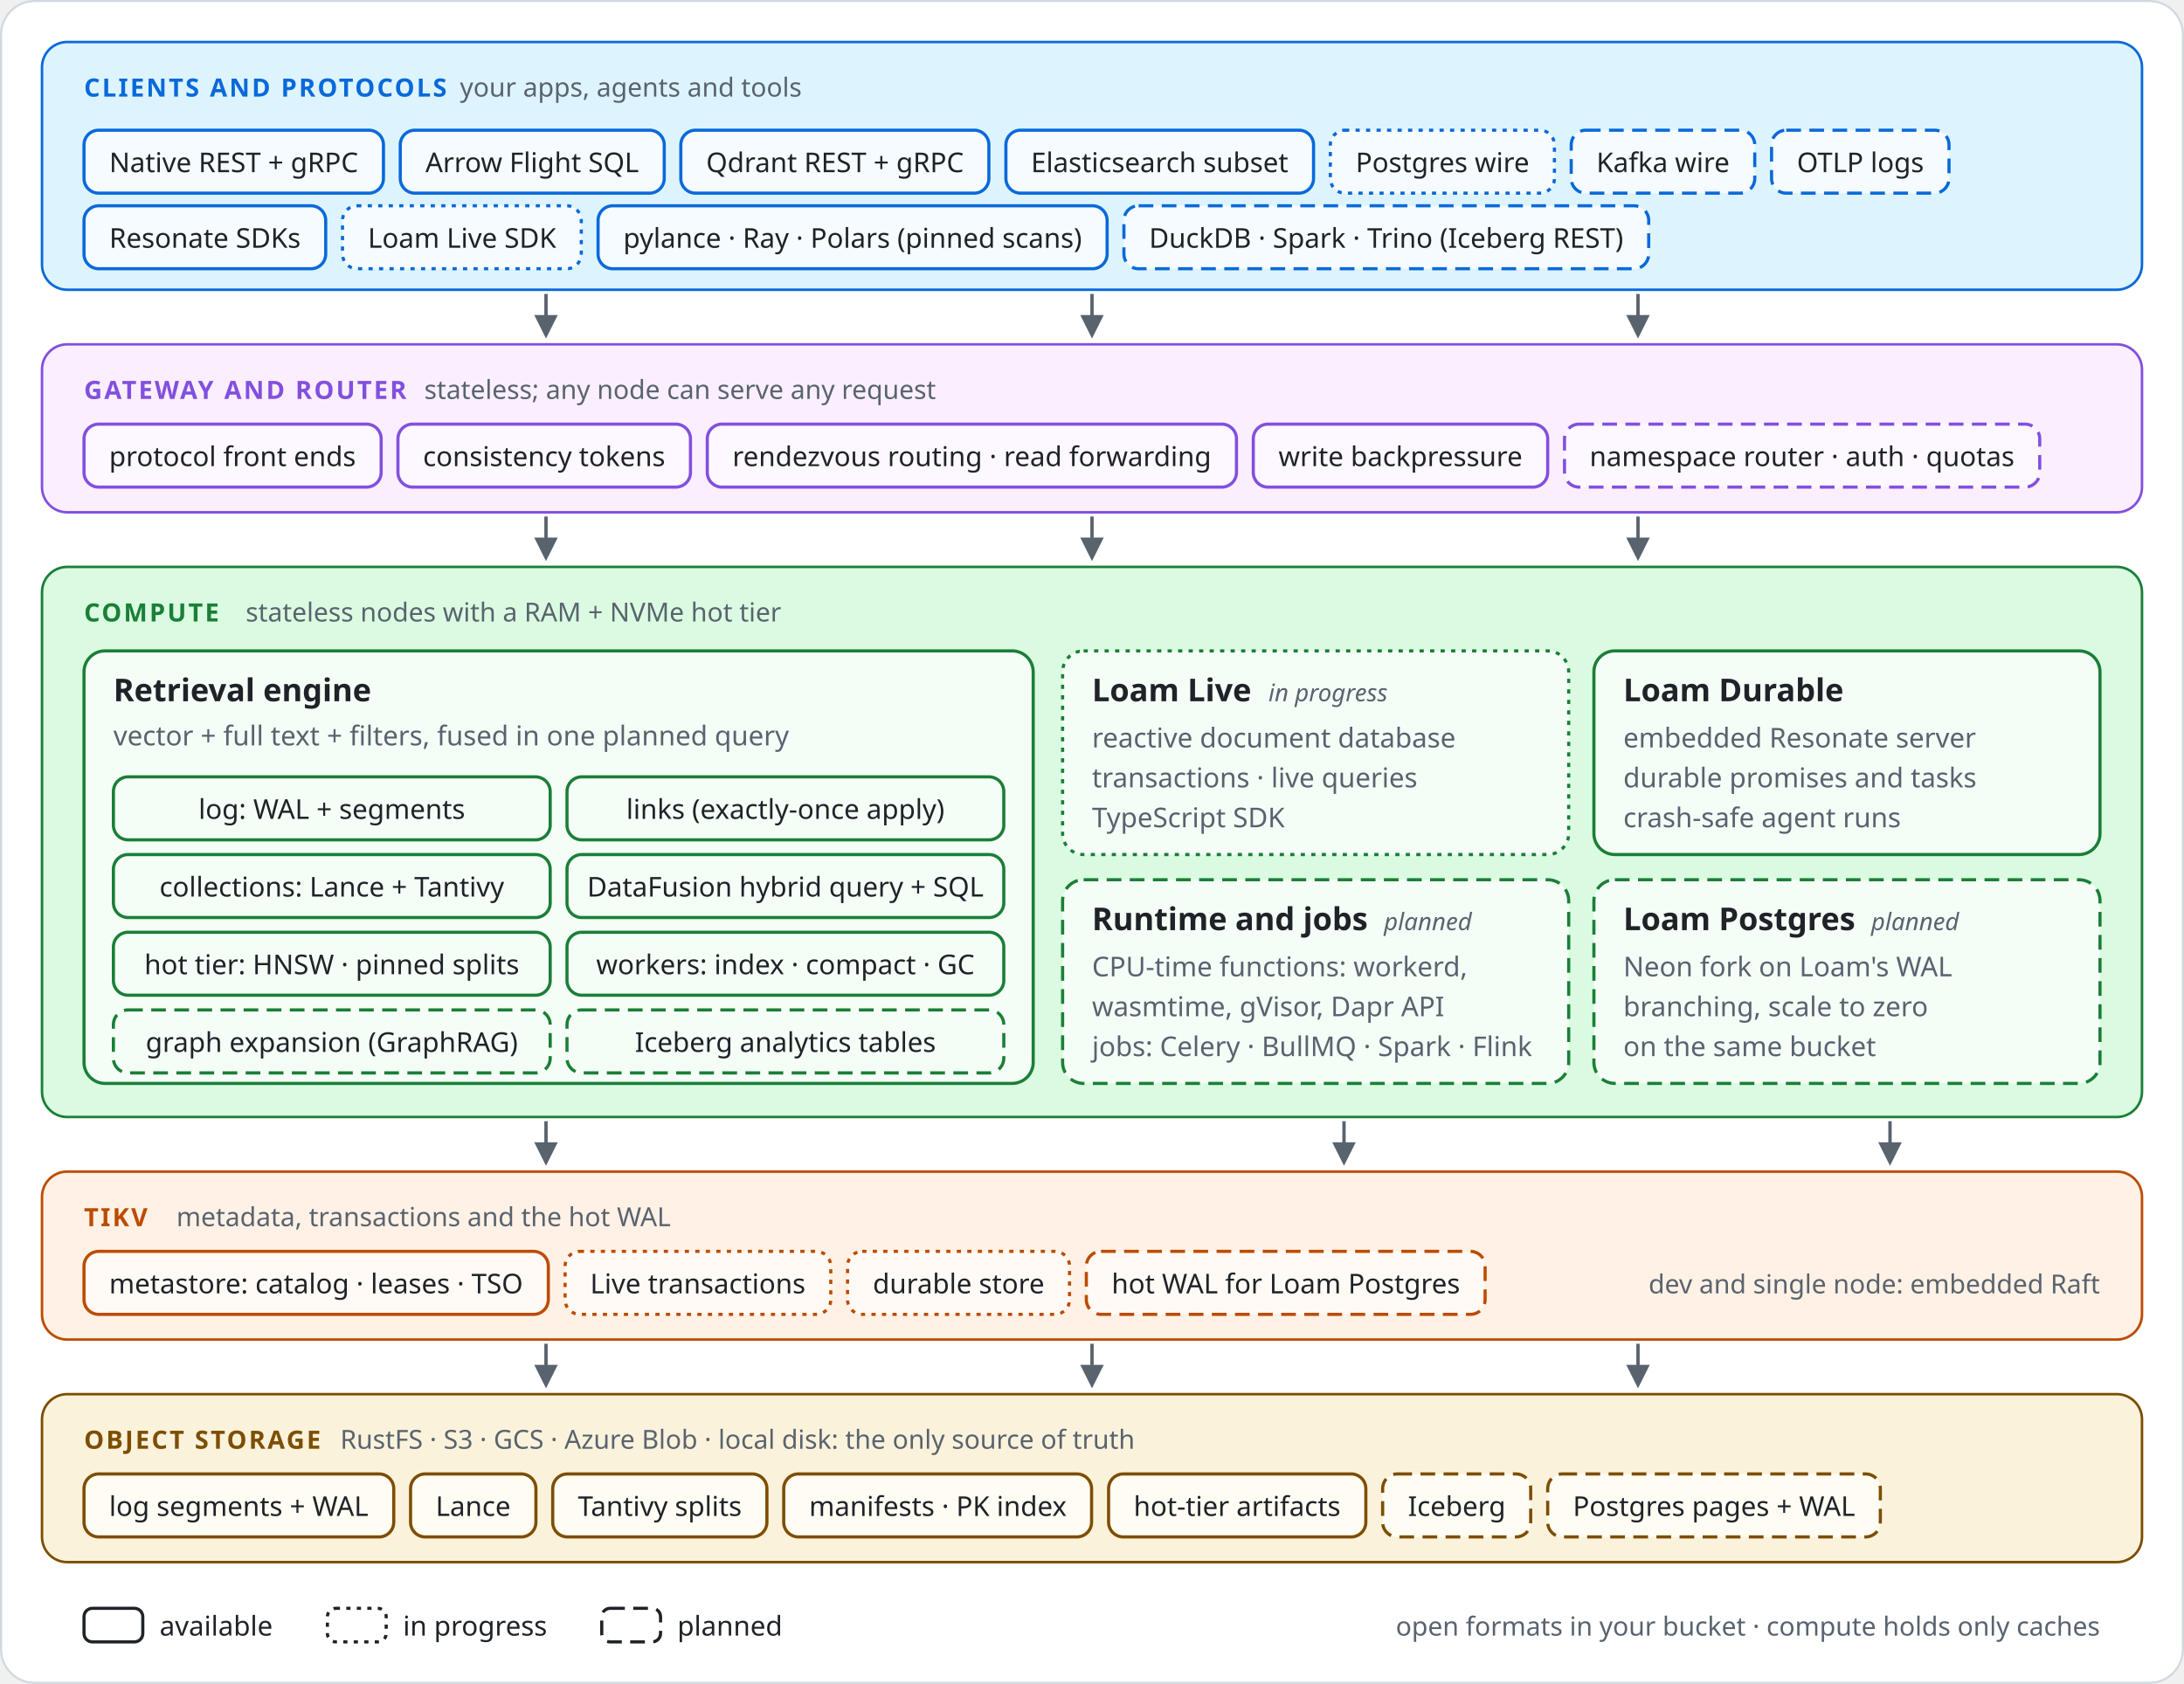
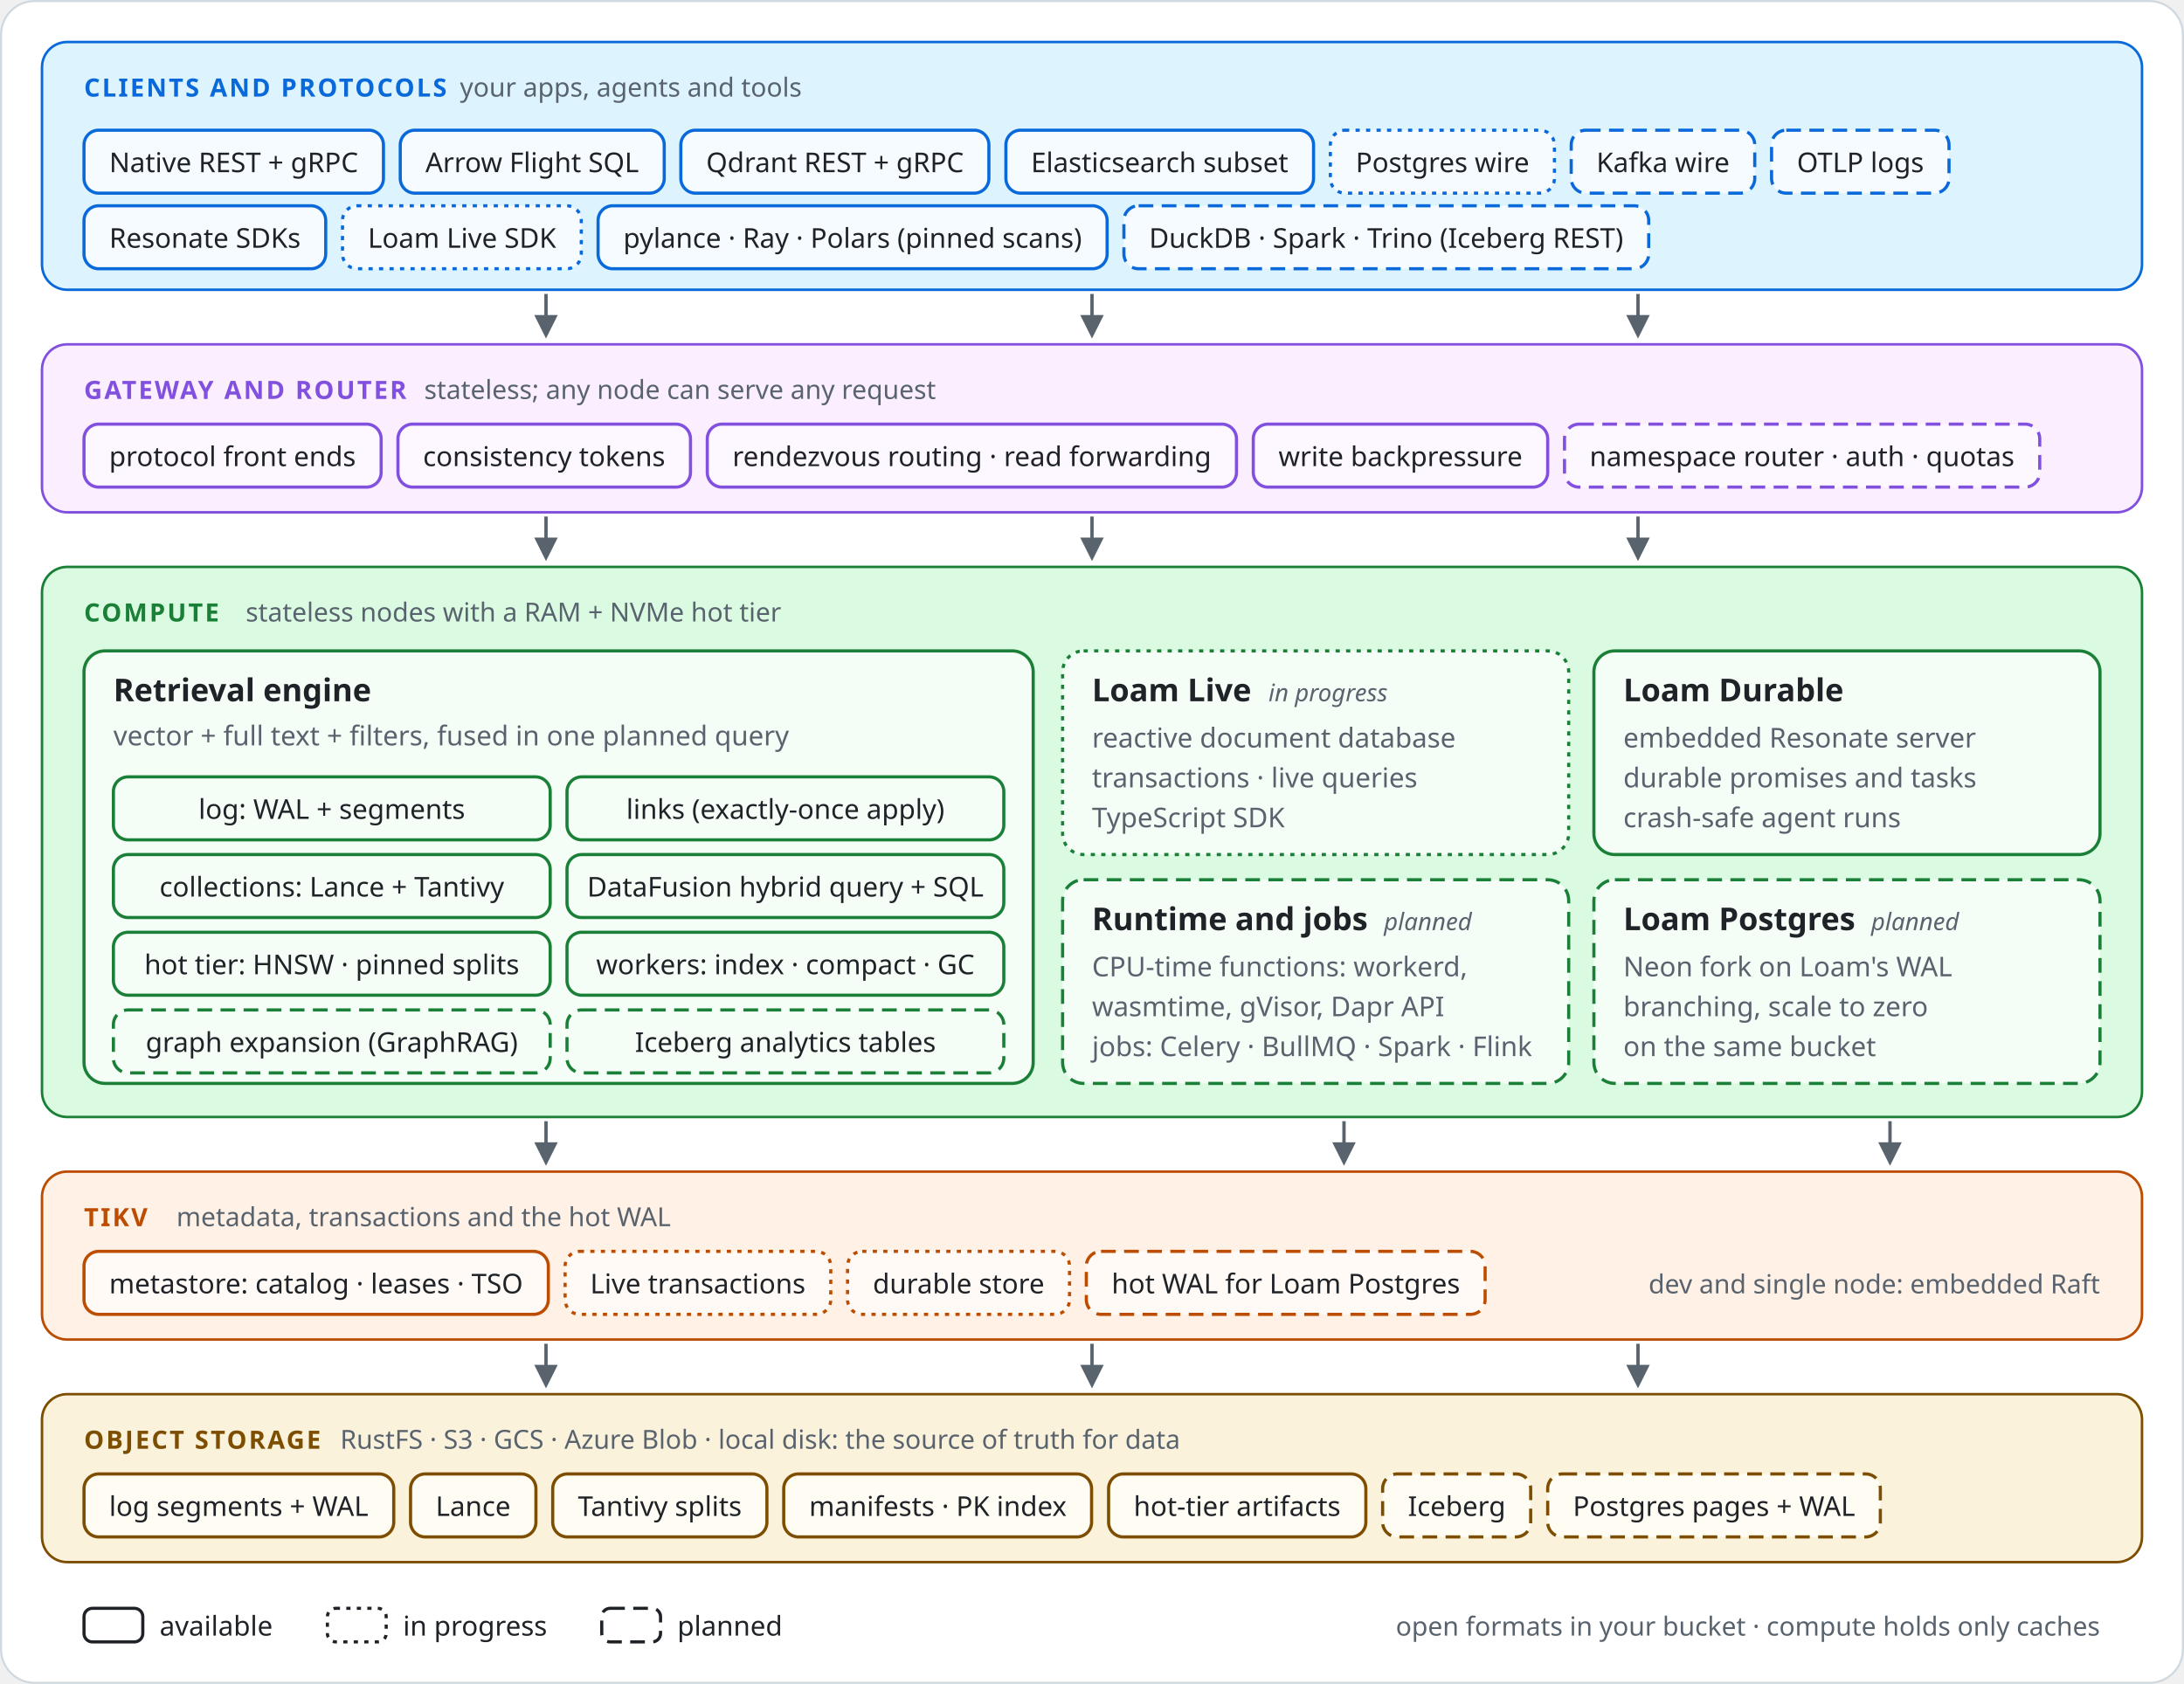
<svg xmlns="http://www.w3.org/2000/svg" viewBox="0 0 1040 802" width="1040" height="802" role="img" aria-labelledby="title desc">
  <style>

.t{font-family:-apple-system,BlinkMacSystemFont,"Segoe UI","Noto Sans",Helvetica,Arial,sans-serif}
.band{stroke-width:1.2}
.chip,.box{stroke-width:1.5}
.prog{stroke-dasharray:2 3}
.plan{stroke-dasharray:7 4}
.lbl{font-size:12px;font-weight:700;letter-spacing:.08em}
.sub,.note{font-size:12.5px}
.chipt,.legend,.body{font-size:13px}
.ttl{font-size:15px;font-weight:700}
.badge{font-size:11.5px;font-style:italic}
.arrow{stroke-width:1.6}
.t{fill:#1f2328}
.panel{fill:#ffffff;stroke:#d1d9e0}
.sub,.note,.body,.badge{fill:#59636e}
.arrow{stroke:#59636e}
.ah{fill:#59636e}
.chip.lg{fill:#ffffff;stroke:#1f2328}
.band.c{fill:#ddf4ff;stroke:#0969da}
.chip.c,.box.c{fill:#f6fbff;stroke:#0969da}
.cl{fill:#0969da}
.band.g{fill:#fbefff;stroke:#8250df}
.chip.g,.box.g{fill:#fdf8ff;stroke:#8250df}
.gl{fill:#8250df}
.band.e{fill:#dafbe1;stroke:#1a7f37}
.chip.e,.box.e{fill:#f5fdf7;stroke:#1a7f37}
.el{fill:#1a7f37}
.band.k{fill:#fff1e5;stroke:#bc4c00}
.chip.k,.box.k{fill:#fffaf5;stroke:#bc4c00}
.kl{fill:#bc4c00}
.band.s{fill:#fbf2dc;stroke:#7d4e00}
.chip.s,.box.s{fill:#fffcf3;stroke:#7d4e00}
.sl{fill:#7d4e00}
@media (prefers-color-scheme:dark){
.t{fill:#e6edf3}
.panel{fill:#0d1117;stroke:#3d444d}
.sub,.note,.body,.badge{fill:#9198a1}
.arrow{stroke:#9198a1}
.ah{fill:#9198a1}
.chip.lg{fill:#0d1117;stroke:#e6edf3}
.band.c{fill:#0c2d4f;stroke:#4493f8}
.chip.c,.box.c{fill:#0d1f33;stroke:#4493f8}
.cl{fill:#4493f8}
.band.g{fill:#2a1b45;stroke:#ab7df8}
.chip.g,.box.g{fill:#1d1530;stroke:#ab7df8}
.gl{fill:#ab7df8}
.band.e{fill:#0f2e1a;stroke:#3fb950}
.chip.e,.box.e{fill:#0c1f13;stroke:#3fb950}
.el{fill:#3fb950}
.band.k{fill:#3a2010;stroke:#f0883e}
.chip.k,.box.k{fill:#27170c;stroke:#f0883e}
.kl{fill:#f0883e}
.band.s{fill:#33270c;stroke:#d29922}
.chip.s,.box.s{fill:#221b0b;stroke:#d29922}
.sl{fill:#d29922}
}
</style>
  <defs>
    <marker id="ah" viewBox="0 0 10 10" refX="8" refY="5" markerWidth="7" markerHeight="7" orient="auto">
      <path class="ah" d="M0,0 L10,5 L0,10 z" />
    </marker>
  </defs>
  <rect class="panel" x="0.5" y="0.5" width="1039" height="801" rx="16" />
  <rect class="band c" x="20" y="20" width="1000" height="118" rx="12" />
  <text class="t lbl cl" x="40" y="46">CLIENTS AND PROTOCOLS</text>
  <text class="t sub" x="219" y="46">your apps, agents and tools</text>
  <rect class="chip c" x="40.0" y="62" width="142.6" height="30" rx="7" />
  <text class="t chipt" x="111.3" y="82" text-anchor="middle">Native REST + gRPC</text>
  <rect class="chip c" x="190.6" y="62" width="125.7" height="30" rx="7" />
  <text class="t chipt" x="253.4" y="82" text-anchor="middle">Arrow Flight SQL</text>
  <rect class="chip c" x="324.2" y="62" width="146.7" height="30" rx="7" />
  <text class="t chipt" x="397.6" y="82" text-anchor="middle">Qdrant REST + gRPC</text>
  <rect class="chip c" x="479.0" y="62" width="146.5" height="30" rx="7" />
  <text class="t chipt" x="552.2" y="82" text-anchor="middle">Elasticsearch subset</text>
  <rect class="chip c prog" x="633.5" y="62" width="106.7" height="30" rx="7" />
  <text class="t chipt" x="686.9" y="82" text-anchor="middle">Postgres wire</text>
  <rect class="chip c plan" x="748.2" y="62" width="87.4" height="30" rx="7" />
  <text class="t chipt" x="791.9" y="82" text-anchor="middle">Kafka wire</text>
  <rect class="chip c plan" x="843.6" y="62" width="84.5" height="30" rx="7" />
  <text class="t chipt" x="885.9" y="82" text-anchor="middle">OTLP logs</text>
  <rect class="chip c" x="40.0" y="98" width="115.1" height="30" rx="7" />
  <text class="t chipt" x="97.6" y="118" text-anchor="middle">Resonate SDKs</text>
  <rect class="chip c prog" x="163.1" y="98" width="113.7" height="30" rx="7" />
  <text class="t chipt" x="220.0" y="118" text-anchor="middle">Loam Live SDK</text>
  <rect class="chip c" x="284.8" y="98" width="242.4" height="30" rx="7" />
  <text class="t chipt" x="406.0" y="118" text-anchor="middle">pylance · Ray · Polars (pinned scans)</text>
  <rect class="chip c plan" x="535.2" y="98" width="249.9" height="30" rx="7" />
  <text class="t chipt" x="660.1" y="118" text-anchor="middle">DuckDB · Spark · Trino (Iceberg REST)</text>
  <line class="arrow" x1="260" y1="140" x2="260" y2="159" marker-end="url(#ah)" />
  <line class="arrow" x1="520" y1="140" x2="520" y2="159" marker-end="url(#ah)" />
  <line class="arrow" x1="780" y1="140" x2="780" y2="159" marker-end="url(#ah)" />
  <rect class="band g" x="20" y="164" width="1000" height="80" rx="12" />
  <text class="t lbl gl" x="40" y="190">GATEWAY AND ROUTER</text>
  <text class="t sub" x="202" y="190">stateless; any node can serve any request</text>
  <rect class="chip g" x="40.0" y="202" width="141.5" height="30" rx="7" />
  <text class="t chipt" x="110.7" y="222" text-anchor="middle">protocol front ends</text>
  <rect class="chip g" x="189.5" y="202" width="139.3" height="30" rx="7" />
  <text class="t chipt" x="259.1" y="222" text-anchor="middle">consistency tokens</text>
  <rect class="chip g" x="336.8" y="202" width="252.0" height="30" rx="7" />
  <text class="t chipt" x="462.8" y="222" text-anchor="middle">rendezvous routing · read forwarding</text>
  <rect class="chip g" x="596.8" y="202" width="140.2" height="30" rx="7" />
  <text class="t chipt" x="666.9" y="222" text-anchor="middle">write backpressure</text>
  <rect class="chip g plan" x="745.0" y="202" width="226.3" height="30" rx="7" />
  <text class="t chipt" x="858.1" y="222" text-anchor="middle">namespace router · auth · quotas</text>
  <line class="arrow" x1="260" y1="246" x2="260" y2="265" marker-end="url(#ah)" />
  <line class="arrow" x1="520" y1="246" x2="520" y2="265" marker-end="url(#ah)" />
  <line class="arrow" x1="780" y1="246" x2="780" y2="265" marker-end="url(#ah)" />
  <rect class="band e" x="20" y="270" width="1000" height="262" rx="12" />
  <text class="t lbl el" x="40" y="296">COMPUTE</text>
  <text class="t sub" x="117" y="296">stateless nodes with a RAM + NVMe hot tier</text>
  <rect class="box e" x="40" y="310" width="452" height="206" rx="10" />
  <text class="t ttl" x="54" y="334">Retrieval engine</text>
  <text class="t body" x="54" y="355">vector + full text + filters, fused in one planned query</text>
  <rect class="chip e" x="54.0" y="370" width="208.0" height="30" rx="7" />
  <text class="t chipt" x="158.0" y="390" text-anchor="middle">log: WAL + segments</text>
  <rect class="chip e" x="270.0" y="370" width="208.0" height="30" rx="7" />
  <text class="t chipt" x="374.0" y="390" text-anchor="middle">links (exactly-once apply)</text>
  <rect class="chip e" x="54.0" y="407" width="208.0" height="30" rx="7" />
  <text class="t chipt" x="158.0" y="427" text-anchor="middle">collections: Lance + Tantivy</text>
  <rect class="chip e" x="270.0" y="407" width="208.0" height="30" rx="7" />
  <text class="t chipt" x="374.0" y="427" text-anchor="middle">DataFusion hybrid query + SQL</text>
  <rect class="chip e" x="54.0" y="444" width="208.0" height="30" rx="7" />
  <text class="t chipt" x="158.0" y="464" text-anchor="middle">hot tier: HNSW · pinned splits</text>
  <rect class="chip e" x="270.0" y="444" width="208.0" height="30" rx="7" />
  <text class="t chipt" x="374.0" y="464" text-anchor="middle">workers: index · compact · GC</text>
  <rect class="chip e plan" x="54.0" y="481" width="208.0" height="30" rx="7" />
  <text class="t chipt" x="158.0" y="501" text-anchor="middle">graph expansion (GraphRAG)</text>
  <rect class="chip e plan" x="270.0" y="481" width="208.0" height="30" rx="7" />
  <text class="t chipt" x="374.0" y="501" text-anchor="middle">Iceberg analytics tables</text>
  <rect class="box e prog" x="506" y="310" width="241.0" height="97.0" rx="10" />
  <text class="t ttl" x="520" y="334">Loam Live</text>
  <text class="t badge" x="604" y="334">in progress</text>
  <text class="t body" x="520" y="356">reactive document database</text>
  <text class="t body" x="520" y="375">transactions · live queries</text>
  <text class="t body" x="520" y="394">TypeScript SDK</text>
  <rect class="box e" x="759.0" y="310" width="241.0" height="97.0" rx="10" />
  <text class="t ttl" x="773.0" y="334">Loam Durable</text>
  <text class="t body" x="773.0" y="356">embedded Resonate server</text>
  <text class="t body" x="773.0" y="375">durable promises and tasks</text>
  <text class="t body" x="773.0" y="394">crash-safe agent runs</text>
  <rect class="box e plan" x="506" y="419.0" width="241.0" height="97.0" rx="10" />
  <text class="t ttl" x="520" y="443.0">Runtime and jobs</text>
  <text class="t badge" x="659" y="443.0">planned</text>
  <text class="t body" x="520" y="465.0">CPU-time functions: workerd,</text>
  <text class="t body" x="520" y="484.0">wasmtime, gVisor, Dapr API</text>
  <text class="t body" x="520" y="503.0">jobs: Celery · BullMQ · Spark · Flink</text>
  <rect class="box e plan" x="759.0" y="419.0" width="241.0" height="97.0" rx="10" />
  <text class="t ttl" x="773.0" y="443.0">Loam Postgres</text>
  <text class="t badge" x="891" y="443.0">planned</text>
  <text class="t body" x="773.0" y="465.0">Neon fork on Loam's WAL</text>
  <text class="t body" x="773.0" y="484.0">branching, scale to zero</text>
  <text class="t body" x="773.0" y="503.0">on the same bucket</text>
  <line class="arrow" x1="260" y1="534" x2="260" y2="553" marker-end="url(#ah)" />
  <line class="arrow" x1="640" y1="534" x2="640" y2="553" marker-end="url(#ah)" />
  <line class="arrow" x1="900" y1="534" x2="900" y2="553" marker-end="url(#ah)" />
  <rect class="band k" x="20" y="558" width="1000" height="80" rx="12" />
  <text class="t lbl kl" x="40" y="584">TIKV</text>
  <text class="t sub" x="84" y="584">metadata, transactions and the hot WAL</text>
  <rect class="chip k" x="40.0" y="596" width="221.1" height="30" rx="7" />
  <text class="t chipt" x="150.5" y="616" text-anchor="middle">metastore: catalog · leases · TSO</text>
  <rect class="chip k prog" x="269.1" y="596" width="126.5" height="30" rx="7" />
  <text class="t chipt" x="332.3" y="616" text-anchor="middle">Live transactions</text>
  <rect class="chip k prog" x="403.6" y="596" width="105.7" height="30" rx="7" />
  <text class="t chipt" x="456.5" y="616" text-anchor="middle">durable store</text>
  <rect class="chip k plan" x="517.3" y="596" width="189.9" height="30" rx="7" />
  <text class="t chipt" x="612.3" y="616" text-anchor="middle">hot WAL for Loam Postgres</text>
  <text class="t note" x="1000" y="616" text-anchor="end">dev and single node: embedded Raft</text>
  <line class="arrow" x1="260" y1="640" x2="260" y2="659" marker-end="url(#ah)" />
  <line class="arrow" x1="520" y1="640" x2="520" y2="659" marker-end="url(#ah)" />
  <line class="arrow" x1="780" y1="640" x2="780" y2="659" marker-end="url(#ah)" />
  <rect class="band s" x="20" y="664" width="1000" height="80" rx="12" />
  <text class="t lbl sl" x="40" y="690">OBJECT STORAGE</text>
-   <text class="t sub" x="162" y="690">RustFS · S3 · GCS · Azure Blob · local disk: the only source of truth</text>
+   <text class="t sub" x="162" y="690">RustFS · S3 · GCS · Azure Blob · local disk: the source of truth for data</text>
  <rect class="chip s" x="40.0" y="702" width="147.5" height="30" rx="7" />
  <text class="t chipt" x="113.7" y="722" text-anchor="middle">log segments + WAL</text>
  <rect class="chip s" x="195.5" y="702" width="59.7" height="30" rx="7" />
  <text class="t chipt" x="225.3" y="722" text-anchor="middle">Lance</text>
  <rect class="chip s" x="263.2" y="702" width="102.0" height="30" rx="7" />
  <text class="t chipt" x="314.2" y="722" text-anchor="middle">Tantivy splits</text>
  <rect class="chip s" x="373.2" y="702" width="146.6" height="30" rx="7" />
  <text class="t chipt" x="446.6" y="722" text-anchor="middle">manifests · PK index</text>
  <rect class="chip s" x="527.9" y="702" width="122.5" height="30" rx="7" />
  <text class="t chipt" x="589.1" y="722" text-anchor="middle">hot-tier artifacts</text>
  <rect class="chip s plan" x="658.4" y="702" width="70.5" height="30" rx="7" />
  <text class="t chipt" x="693.7" y="722" text-anchor="middle">Iceberg</text>
  <rect class="chip s plan" x="737.0" y="702" width="158.4" height="30" rx="7" />
  <text class="t chipt" x="816.2" y="722" text-anchor="middle">Postgres pages + WAL</text>
  <rect class="chip lg" x="40" y="766" width="28" height="16" rx="4" />
  <text class="t legend" x="76" y="779">available</text>
  <rect class="chip lg prog" x="155.906" y="766" width="28" height="16" rx="4" />
  <text class="t legend" x="191.906" y="779">in progress</text>
  <rect class="chip lg plan" x="286.547" y="766" width="28" height="16" rx="4" />
  <text class="t legend" x="322.547" y="779">planned</text>
  <text class="t note" x="1000" y="779" text-anchor="end">open formats in your bucket · compute holds only caches</text>
</svg>
